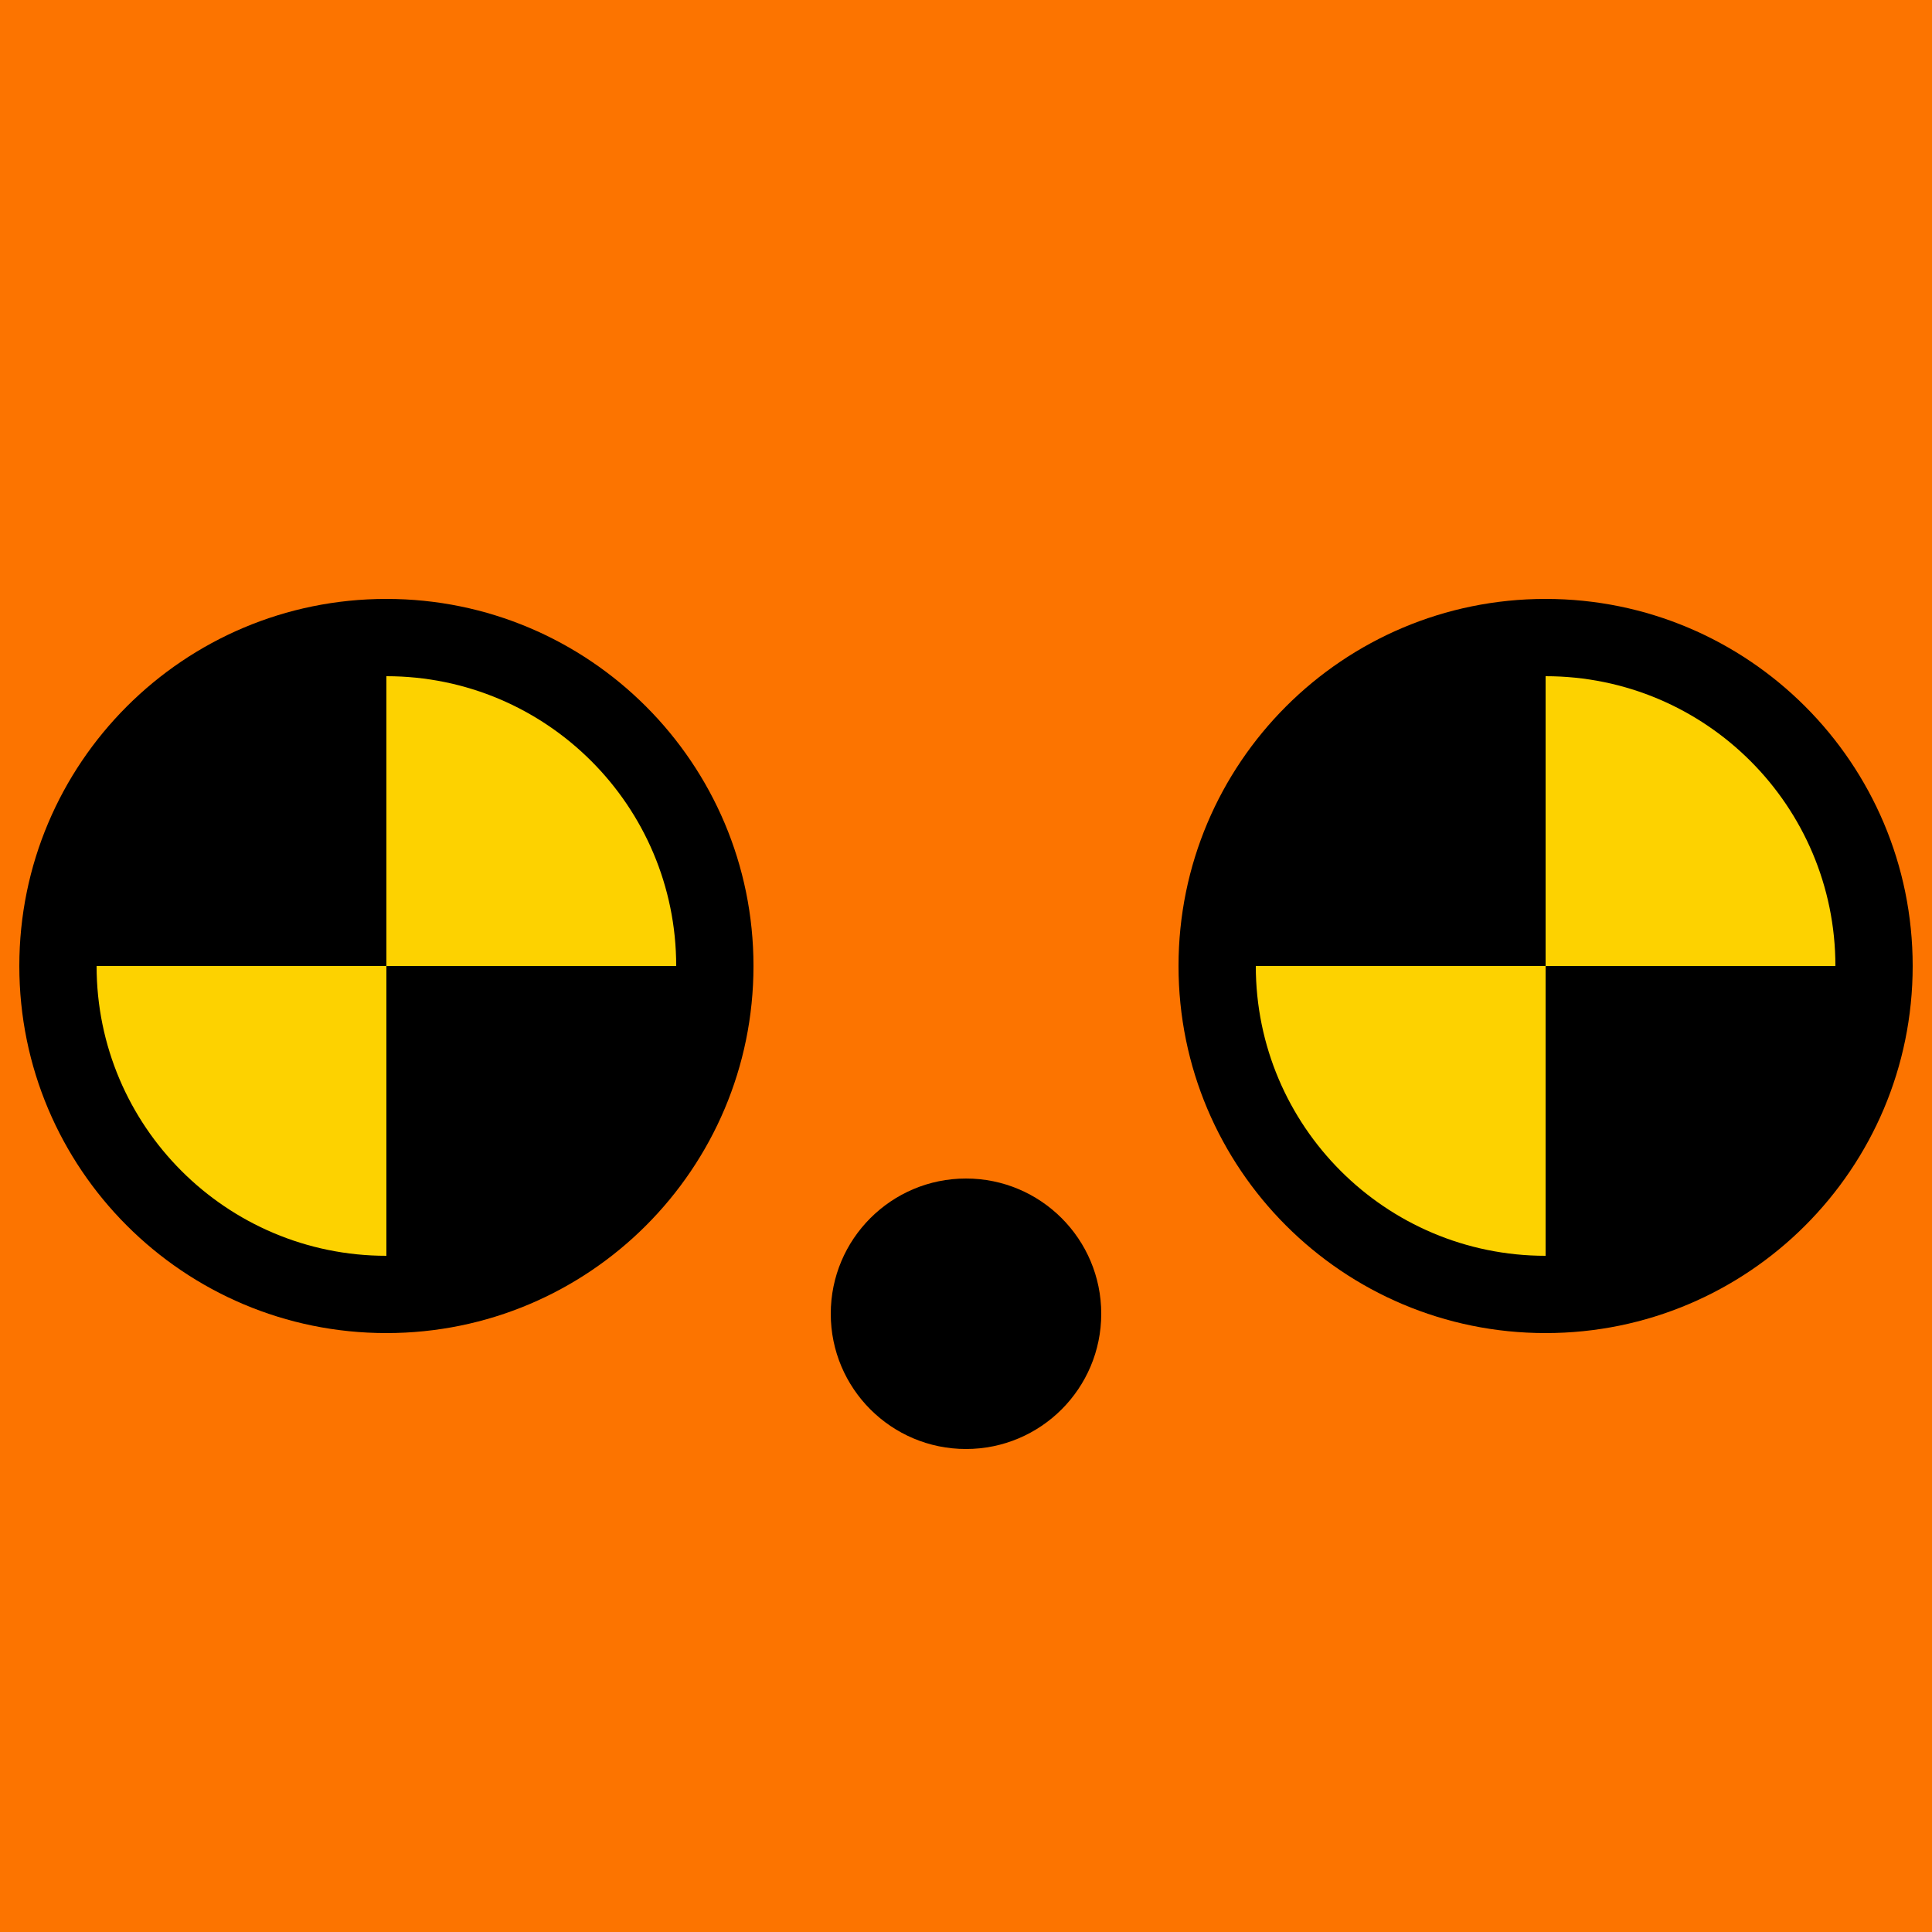
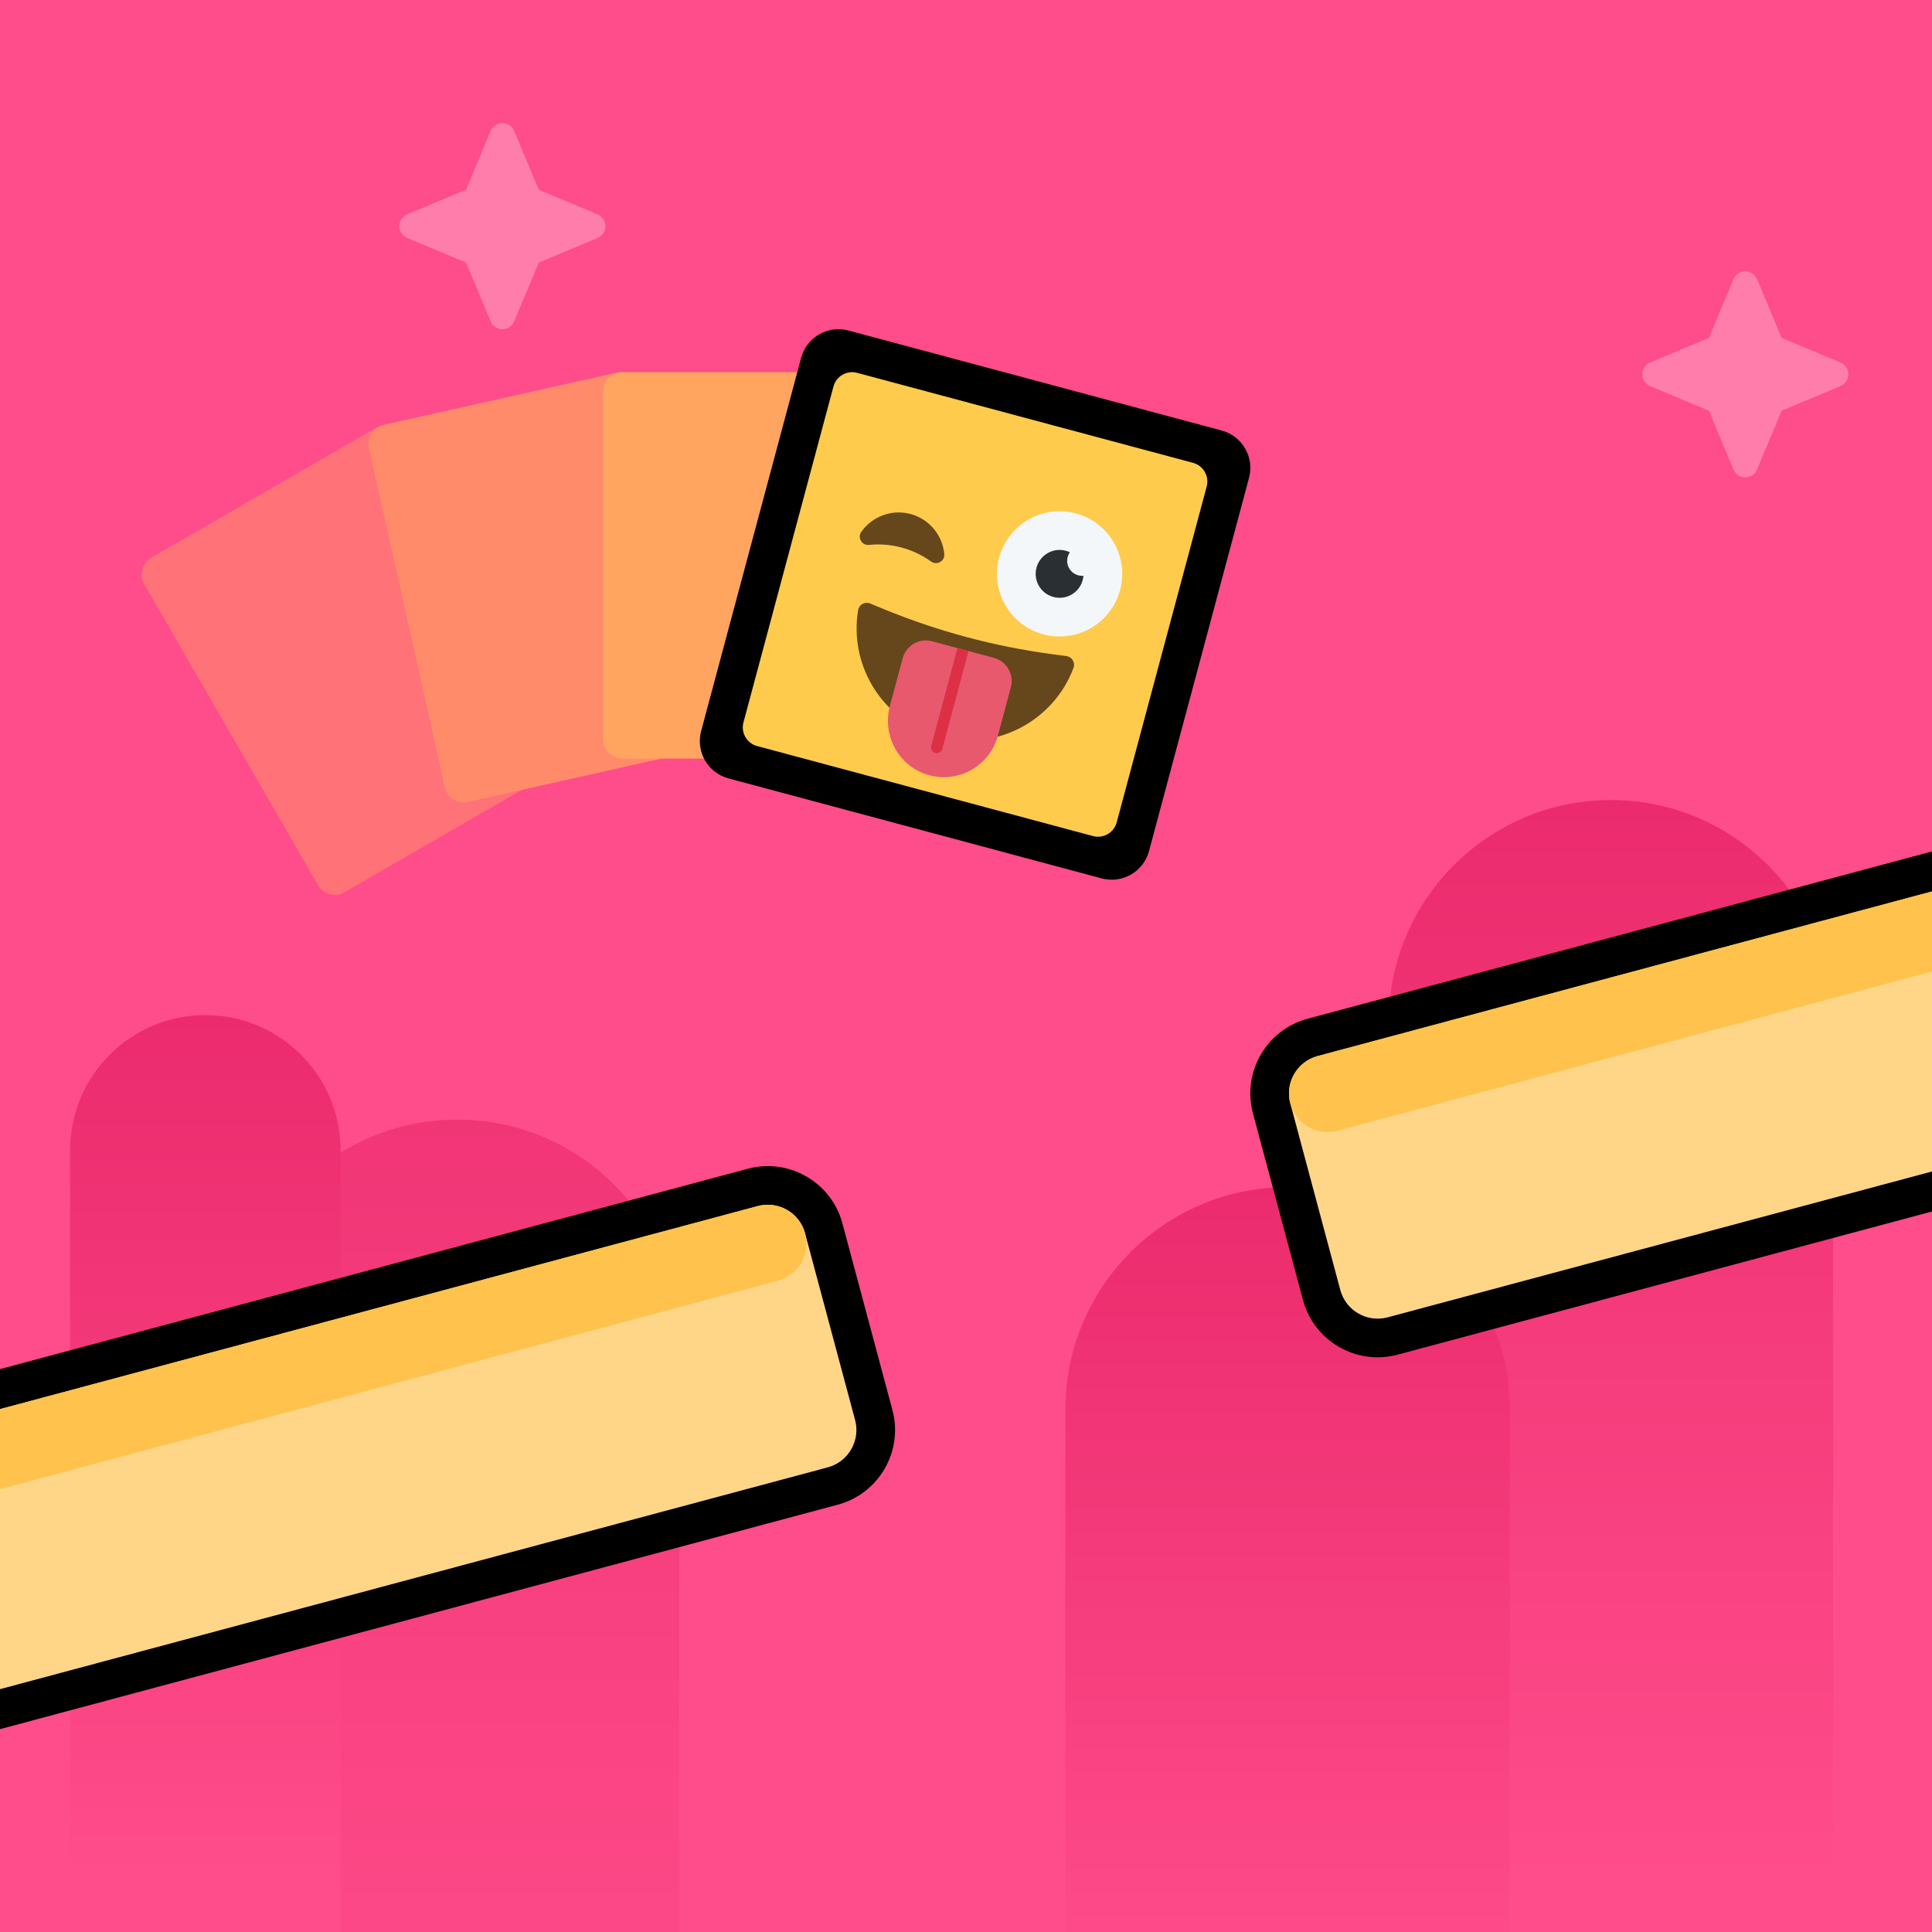
- <svg xmlns="http://www.w3.org/2000/svg" width="100px" height="100px" version="1.1" xml:space="preserve" style="fill-rule:evenodd;clip-rule:evenodd;stroke-linejoin:round;stroke-miterlimit:2;">
-   <g transform="matrix(4.16668,0,0,4.16667,-20.8335,-50)">
-     <rect x="5" y="12" width="24" height="24" style="fill:rgb(252,116,0);" />
-   </g>
-   <g>
-     <circle cx="80" cy="50" r="19" />
-     <g transform="matrix(0.789474,0,0,0.789474,16.8421,10.5263)">
-       <circle cx="80" cy="50" r="19" style="fill:rgb(253,210,0);" />
-     </g>
-     <g transform="matrix(1.13334,0,0,1.13334,-10.6671,-6.66694)">
-       <path d="M65,50L80,50L80,35L69,39L65,50Z" />
-     </g>
-     <g transform="matrix(-1.13334,-1.38794e-16,1.38794e-16,-1.13334,170.667,106.667)">
-       <path d="M65,50L80,50L80,35L69,39L65,50Z" />
+ <svg xmlns="http://www.w3.org/2000/svg" width="100%" height="100%" viewBox="0 0 100 100" version="1.1" xml:space="preserve" style="fill-rule:evenodd;clip-rule:evenodd;stroke-linejoin:round;stroke-miterlimit:2;">
+   <g id="background-play" transform="matrix(1,0,0,1,-378,-180)">
+     <g>
+       <clipPath id="_clip1">
+         <rect x="378" y="180" width="100" height="100" />
+       </clipPath>
+       <g clip-path="url(#_clip1)">
+         <g id="Background" transform="matrix(0.412391,0,0,0.682116,300.277,102.697)">
+           <rect x="188.469" y="113.328" width="242.489" height="146.603" style="fill:rgb(255,76,138);" />
+         </g>
+         <g transform="matrix(0.46,0,0,7.30769,-92.8378,-1604.66)">
+           <path d="M1100,253.721L1100,260.426C1100,261.295 1088.8,262 1075,262C1061.2,262 1050,261.295 1050,260.426L1050,253.721C1050,252.852 1061.2,252.147 1075,252.147C1088.8,252.147 1100,252.852 1100,253.721Z" style="fill:url(#_Linear2);" />
+         </g>
+         <g transform="matrix(0.28,0,0,4.46154,87.629,-878.382)">
+           <path d="M1100,250.569L1100,260.431C1100,261.297 1088.8,262 1075,262C1061.2,262 1050,261.297 1050,260.431L1050,250.569C1050,249.703 1061.2,249 1075,249C1088.8,249 1100,249.703 1100,250.569Z" style="fill:url(#_Linear3);" />
+         </g>
+         <g transform="matrix(0.46,0,0,5.61538,-33.1183,-1176.82)">
+           <path d="M1100,251.048L1100,259.952C1100,261.082 1088.8,262 1075,262C1061.2,262 1050,261.082 1050,259.952L1050,251.048C1050,249.918 1061.2,249 1075,249C1088.8,249 1100,249.918 1100,251.048Z" style="fill:url(#_Linear4);" />
+         </g>
+         <g transform="matrix(0.46,0,0,4.07451,-49.8534,-773.108)">
+           <path d="M1100,251.822L1100,259.178C1100,260.735 1088.8,262 1075,262C1061.2,262 1050,260.735 1050,259.178L1050,251.822C1050,250.265 1061.2,249 1075,249C1088.8,249 1100,250.265 1100,251.822Z" style="fill:url(#_Linear5);" />
+         </g>
+         <g transform="matrix(0.680899,0,0,0.680899,-303.011,63.1085)">
+           <path d="M1131.94,192.888C1132.09,192.527 1132.44,192.291 1132.83,192.291C1133.23,192.291 1133.58,192.527 1133.73,192.888L1135.6,197.356L1140.07,199.228C1140.43,199.379 1140.67,199.733 1140.67,200.126C1140.67,200.518 1140.43,200.872 1140.07,201.024L1135.6,202.896L1133.73,207.363C1133.58,207.725 1133.23,207.96 1132.83,207.96C1132.44,207.96 1132.09,207.725 1131.94,207.363L1130.07,202.896L1125.6,201.024C1125.24,200.872 1125,200.518 1125,200.126C1125,199.733 1125.24,199.379 1125.6,199.228L1130.07,197.356L1131.94,192.888Z" style="fill:rgb(255,125,170);" />
+         </g>
+         <g transform="matrix(0.680899,0,0,0.680899,-367.342,55.4395)">
+           <path d="M1131.94,192.888C1132.09,192.527 1132.44,192.291 1132.83,192.291C1133.23,192.291 1133.58,192.527 1133.73,192.888L1135.6,197.356L1140.07,199.228C1140.43,199.379 1140.67,199.733 1140.67,200.126C1140.67,200.518 1140.43,200.872 1140.07,201.024L1135.6,202.896L1133.73,207.363C1133.58,207.725 1133.23,207.96 1132.83,207.96C1132.44,207.96 1132.09,207.725 1131.94,207.363L1130.07,202.896L1125.6,201.024C1125.24,200.872 1125,200.518 1125,200.126C1125,199.733 1125.24,199.379 1125.6,199.228L1130.07,197.356L1131.94,192.888Z" style="fill:rgb(255,125,170);" />
+         </g>
+         <g transform="matrix(0.680899,0,0,0.680899,-337.945,76.7775)">
+           <path d="M1131.94,192.888C1132.09,192.527 1132.44,192.291 1132.83,192.291C1133.23,192.291 1133.58,192.527 1133.73,192.888L1135.6,197.356L1140.07,199.228C1140.43,199.379 1140.67,199.733 1140.67,200.126C1140.67,200.518 1140.43,200.872 1140.07,201.024L1135.6,202.896L1133.73,207.363C1133.58,207.725 1133.23,207.96 1132.83,207.96C1132.44,207.96 1132.09,207.725 1131.94,207.363L1130.07,202.896L1125.6,201.024C1125.24,200.872 1125,200.518 1125,200.126C1125,199.733 1125.24,199.379 1125.6,199.228L1130.07,197.356L1131.94,192.888Z" style="fill:rgb(255,125,170);" />
+         </g>
+         <g id="Cube" transform="matrix(0.965926,-0.258819,0.258819,0.965926,-44.5606,145.647)">
+           <g transform="matrix(1.07525,0,0,1.38093,377.279,165.429)">
+             <path d="M44.381,35.897L44.381,43.138C44.381,44.737 42.714,46.035 40.661,46.035L-13.28,46.035C-15.333,46.035 -17,44.737 -17,43.138L-17,35.897C-17,34.298 -15.333,33 -13.28,33L40.661,33C42.714,33 44.381,34.298 44.381,35.897Z" />
+           </g>
+           <g transform="matrix(1.01008,0,0,1.07406,378.171,177.556)">
+             <path d="M44.381,34.862L44.381,44.173C44.381,45.2 43.494,46.035 42.401,46.035L-15.02,46.035C-16.113,46.035 -17,45.2 -17,44.173L-17,34.862C-17,33.834 -16.113,33 -15.02,33L42.401,33C43.494,33 44.381,33.834 44.381,34.862Z" style="fill:rgb(255,214,135);" />
+           </g>
+           <g transform="matrix(1.01008,0,0,0.306874,378.171,202.873)">
+             <path d="M44.381,39.517C44.381,43.114 43.494,46.035 42.401,46.035L-15.02,46.035C-16.113,46.035 -17,43.114 -17,39.517C-17,35.92 -16.113,33 -15.02,33L42.401,33C43.494,33 44.381,35.92 44.381,39.517Z" style="fill:rgb(255,194,76);" />
+           </g>
+         </g>
+         <g id="Cube1" transform="matrix(0.965926,-0.258819,0.258819,0.965926,40.4409,122.871)">
+           <g transform="matrix(1.07525,0,0,1.38093,377.279,165.429)">
+             <path d="M44.381,35.897L44.381,43.138C44.381,44.737 42.714,46.035 40.661,46.035L-13.28,46.035C-15.333,46.035 -17,44.737 -17,43.138L-17,35.897C-17,34.298 -15.333,33 -13.28,33L40.661,33C42.714,33 44.381,34.298 44.381,35.897Z" />
+           </g>
+           <g transform="matrix(1.01008,0,0,1.07406,378.171,177.556)">
+             <path d="M44.381,34.862L44.381,44.173C44.381,45.2 43.494,46.035 42.401,46.035L-15.02,46.035C-16.113,46.035 -17,45.2 -17,44.173L-17,34.862C-17,33.834 -16.113,33 -15.02,33L42.401,33C43.494,33 44.381,33.834 44.381,34.862Z" style="fill:rgb(255,214,135);" />
+           </g>
+           <g transform="matrix(1.01008,0,0,0.306874,378.171,202.873)">
+             <path d="M44.381,39.517C44.381,43.114 43.494,46.035 42.401,46.035L-15.02,46.035C-16.113,46.035 -17,43.114 -17,39.517C-17,35.92 -16.113,33 -15.02,33L42.401,33C43.494,33 44.381,35.92 44.381,39.517Z" style="fill:rgb(255,194,76);" />
+           </g>
+         </g>
+         <g id="Player" transform="matrix(0.00104885,0.000281037,-0.000281037,0.00104885,423.596,202.474)">
+           <g transform="matrix(19.5631,-19.5631,25.4377,25.4377,-32725.2,15339.1)">
+             <path d="M512,25.6L512,486.4C512,500.529 497.084,512 478.713,512L33.287,512C14.916,512 0,500.529 0,486.4L0,25.6C0,11.471 14.916,0 33.287,0L478.713,0C497.084,0 512,11.471 512,25.6Z" style="fill:rgb(255,114,120);" />
+           </g>
+           <g transform="matrix(22.8955,-11.9863,16.6851,31.8709,-23834.5,6136.39)">
+             <path d="M512,25.6L512,486.4C512,500.529 496.032,512 476.364,512L35.636,512C15.968,512 0,500.529 0,486.4L0,25.6C0,11.471 15.968,0 35.636,0L476.364,0C496.032,0 512,11.471 512,25.6Z" style="fill:rgb(255,139,107);" />
+           </g>
+           <g transform="matrix(24.7545,-6.63295,9.31083,34.7485,-13551.7,570.431)">
+             <path d="M512,25.6L512,486.4C512,500.529 495.898,512 476.065,512L35.935,512C16.102,512 0,500.529 0,486.4L0,25.6C0,11.471 16.102,0 35.935,0L476.065,0C495.898,0 512,11.471 512,25.6Z" style="fill:rgb(255,165,95);" />
+           </g>
+           <g transform="matrix(43.1691,7.58046e-30,1.94257e-28,43.1691,-4615.09,-4373.62)">
+             <path d="M512,42.667L512,469.333C512,492.882 492.882,512 469.333,512L42.667,512C19.118,512 0,492.882 0,469.333L0,42.667C0,19.118 19.118,0 42.667,0L469.333,0C492.882,0 512,19.118 512,42.667Z" />
+           </g>
+           <g id="Skin" transform="matrix(1.66939,1.10934e-31,3.64848e-30,1.66939,-4308.34,-4469.98)">
+             <g transform="matrix(21.5493,0,1.92771e-30,21.5493,919.578,1161.04)">
+               <path d="M512,25.6L512,486.4C512,500.529 500.529,512 486.4,512L25.6,512C11.471,512 0,500.529 0,486.4L0,25.6C0,11.471 11.471,0 25.6,0L486.4,0C500.529,0 512,11.471 512,25.6Z" style="fill:rgb(255,203,76);" />
+             </g>
+             <g transform="matrix(21.5493,0,2.12493e-30,21.5493,3533.89,10566.3)">
+               <path d="M0,-145.689C-7.369,-146.643 -13.763,-140.517 -13.053,-133.122C-5.837,-57.881 57.552,0.954 134.683,0.954C211.813,0.954 275.202,-57.881 282.419,-133.122C283.128,-140.517 276.734,-146.643 269.365,-145.689L250.389,-143.235C173.571,-133.297 95.794,-133.297 18.977,-143.235L0,-145.689Z" style="fill:rgb(101,71,27);fill-rule:nonzero;" />
+             </g>
+             <g transform="matrix(21.5493,0,2.12493e-30,21.5493,4906.16,4732.69)">
+               <path d="M0,50.424C8.841,53.783 17.562,45.184 14.292,36.31C5.761,13.154 -16.499,-3.359 -42.615,-3.359C-68.732,-3.359 -90.992,13.154 -99.523,36.31C-102.792,45.184 -94.072,53.783 -85.231,50.424C-57.779,39.991 -27.452,39.991 0,50.424" style="fill:rgb(101,71,27);fill-rule:nonzero;" />
+             </g>
+             <g transform="matrix(-2.12493e-30,-21.5493,-21.5493,0,8541.19,3421.03)">
+               <path d="M-82.975,-82.974C-37.15,-82.974 0,-45.826 0,0.001C0,45.825 -37.15,82.975 -82.975,82.975C-128.8,82.975 -165.949,45.825 -165.949,0.001C-165.949,-45.826 -128.8,-82.974 -82.975,-82.974" style="fill:rgb(244,247,249);fill-rule:nonzero;" />
+             </g>
+             <g transform="matrix(-2.12493e-30,-21.5493,-21.5493,0,8541.19,4525.88)">
+               <path d="M-31.704,-31.703C-14.194,-31.703 0,-17.51 0,0C0,17.51 -14.194,31.704 -31.704,31.704C-49.213,31.704 -63.407,17.51 -63.407,0C-63.407,-17.51 -49.213,-31.703 -31.704,-31.703" style="fill:rgb(41,47,51);fill-rule:nonzero;" />
+             </g>
+             <g transform="matrix(-2.12493e-30,-21.5493,-21.5493,0,9067.22,4254.82)">
+               <path d="M-19.872,-19.872C-8.897,-19.872 0,-10.976 0,0C0,10.976 -8.897,19.872 -19.872,19.872C-30.847,19.872 -39.744,10.976 -39.744,0C-39.744,-10.976 -30.847,-19.872 -19.872,-19.872" style="fill:rgb(244,247,249);fill-rule:nonzero;" />
+             </g>
+             <g transform="matrix(21.5493,0,2.12493e-30,21.5493,4837.03,11048)">
+               <path d="M0,-109.097L0,-43.625C0,-2.706 32.729,31.211 73.647,31.514C114.891,31.82 148.42,-1.521 148.42,-42.694L148.42,-109.097C148.42,-126.67 134.174,-140.917 116.601,-140.917L31.819,-140.917C14.246,-140.917 0,-126.67 0,-109.097" style="fill:rgb(232,89,110);fill-rule:nonzero;" />
+             </g>
+             <g transform="matrix(21.5493,0,2.12493e-30,21.5493,6272.59,11067.3)">
+               <path d="M0,-141.812L0,-7.592C0,-3.399 3.399,0 7.593,0C11.786,0 15.186,-3.399 15.186,-7.592L15.186,-141.812L0,-141.812Z" style="fill:rgb(221,47,69);fill-rule:nonzero;" />
+             </g>
+           </g>
+         </g>
+       </g>
    </g>
  </g>
-   <g transform="matrix(1,0,0,1,-60,0)">
-     <circle cx="80" cy="50" r="19" />
-     <g transform="matrix(0.789474,0,0,0.789474,16.8421,10.5263)">
-       <circle cx="80" cy="50" r="19" style="fill:rgb(253,210,0);" />
-     </g>
-     <g transform="matrix(1.13334,0,0,1.13334,-10.6671,-6.66694)">
-       <path d="M65,50L80,50L80,35L69,39L65,50Z" />
-     </g>
-     <g transform="matrix(-1.13334,-1.38794e-16,1.38794e-16,-1.13334,170.667,106.667)">
-       <path d="M65,50L80,50L80,35L69,39L65,50Z" />
-     </g>
-   </g>
-   <circle cx="50" cy="68" r="7" />
+   <defs>
+     <linearGradient id="_Linear2" x1="0" y1="0" x2="1" y2="0" gradientUnits="userSpaceOnUse" gradientTransform="matrix(6.12013e-16,9.99493,-9.99493,6.12013e-16,1075,249)">
+       <stop offset="0" style="stop-color:rgb(235,43,109);stop-opacity:1" />
+       <stop offset="1" style="stop-color:rgb(255,76,138);stop-opacity:1" />
+     </linearGradient>
+     <linearGradient id="_Linear3" x1="0" y1="0" x2="1" y2="0" gradientUnits="userSpaceOnUse" gradientTransform="matrix(6.12013e-16,9.99493,-9.99493,6.12013e-16,1075,249)">
+       <stop offset="0" style="stop-color:rgb(235,43,109);stop-opacity:1" />
+       <stop offset="1" style="stop-color:rgb(255,76,138);stop-opacity:1" />
+     </linearGradient>
+     <linearGradient id="_Linear4" x1="0" y1="0" x2="1" y2="0" gradientUnits="userSpaceOnUse" gradientTransform="matrix(6.12013e-16,9.99493,-9.99493,6.12013e-16,1075,249)">
+       <stop offset="0" style="stop-color:rgb(235,43,109);stop-opacity:1" />
+       <stop offset="1" style="stop-color:rgb(255,76,138);stop-opacity:1" />
+     </linearGradient>
+     <linearGradient id="_Linear5" x1="0" y1="0" x2="1" y2="0" gradientUnits="userSpaceOnUse" gradientTransform="matrix(6.12013e-16,9.99493,-9.99493,6.12013e-16,1075,249)">
+       <stop offset="0" style="stop-color:rgb(235,43,109);stop-opacity:1" />
+       <stop offset="1" style="stop-color:rgb(255,76,138);stop-opacity:1" />
+     </linearGradient>
+   </defs>
</svg>
